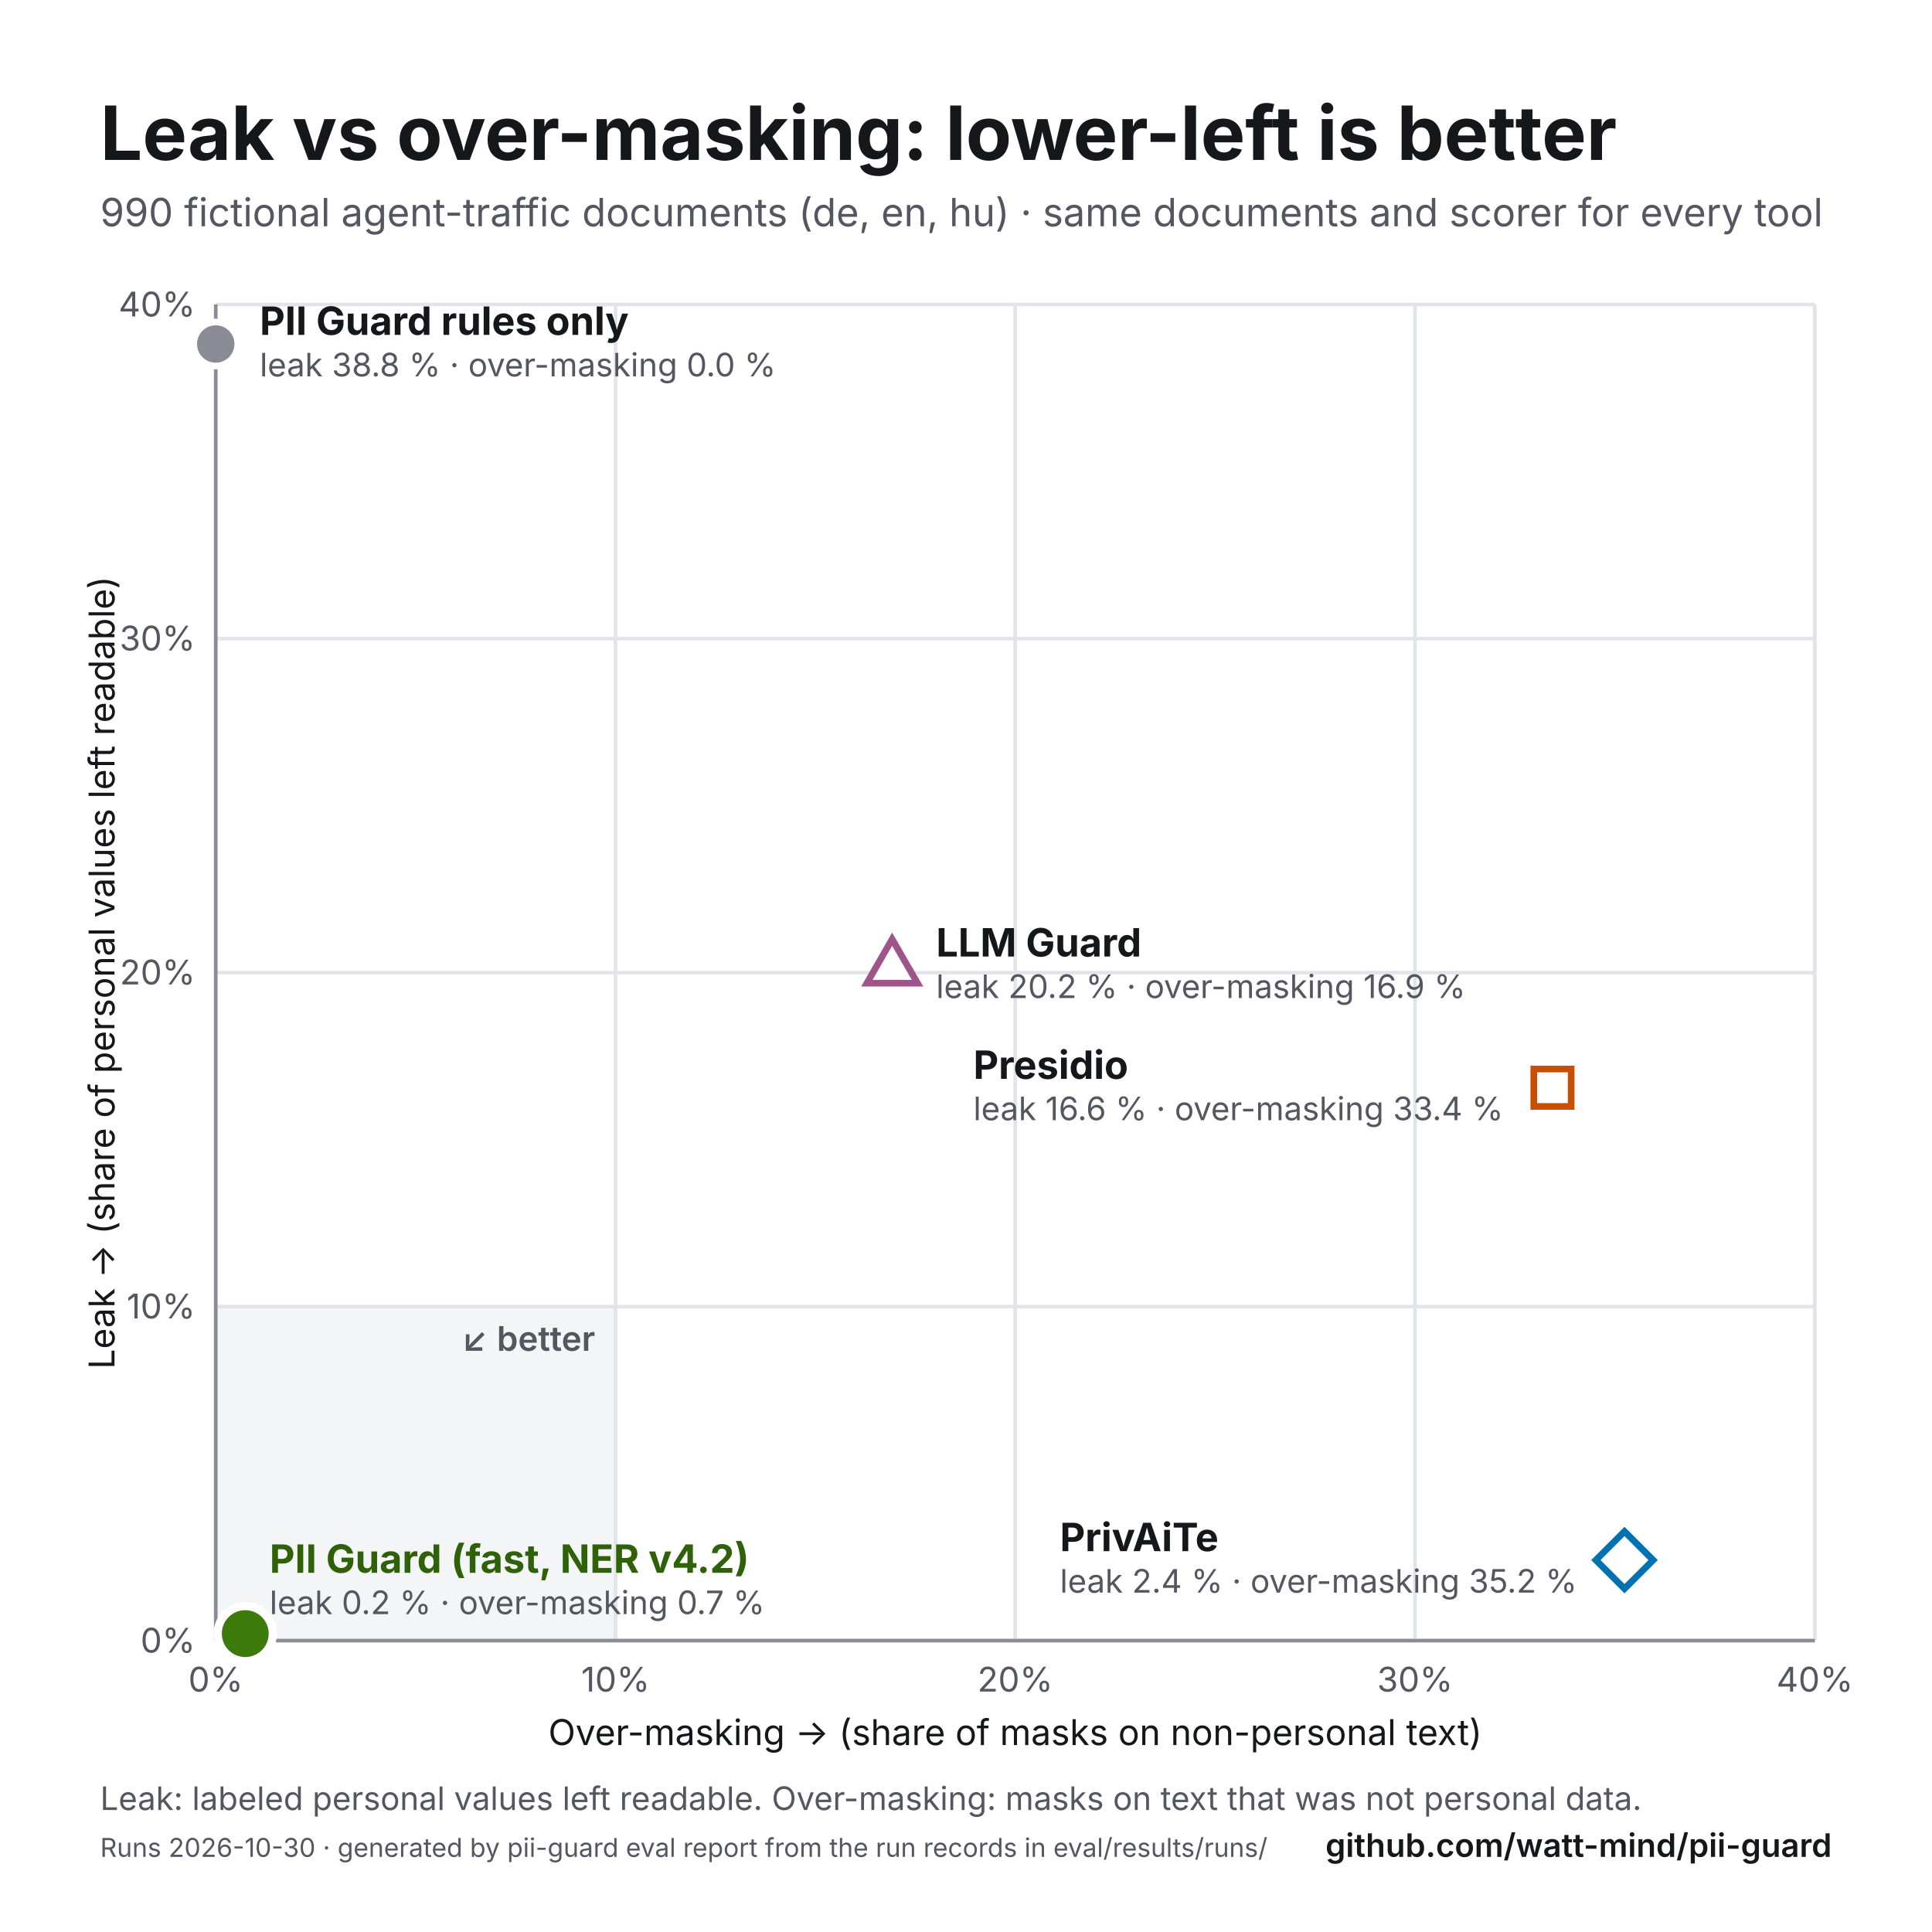
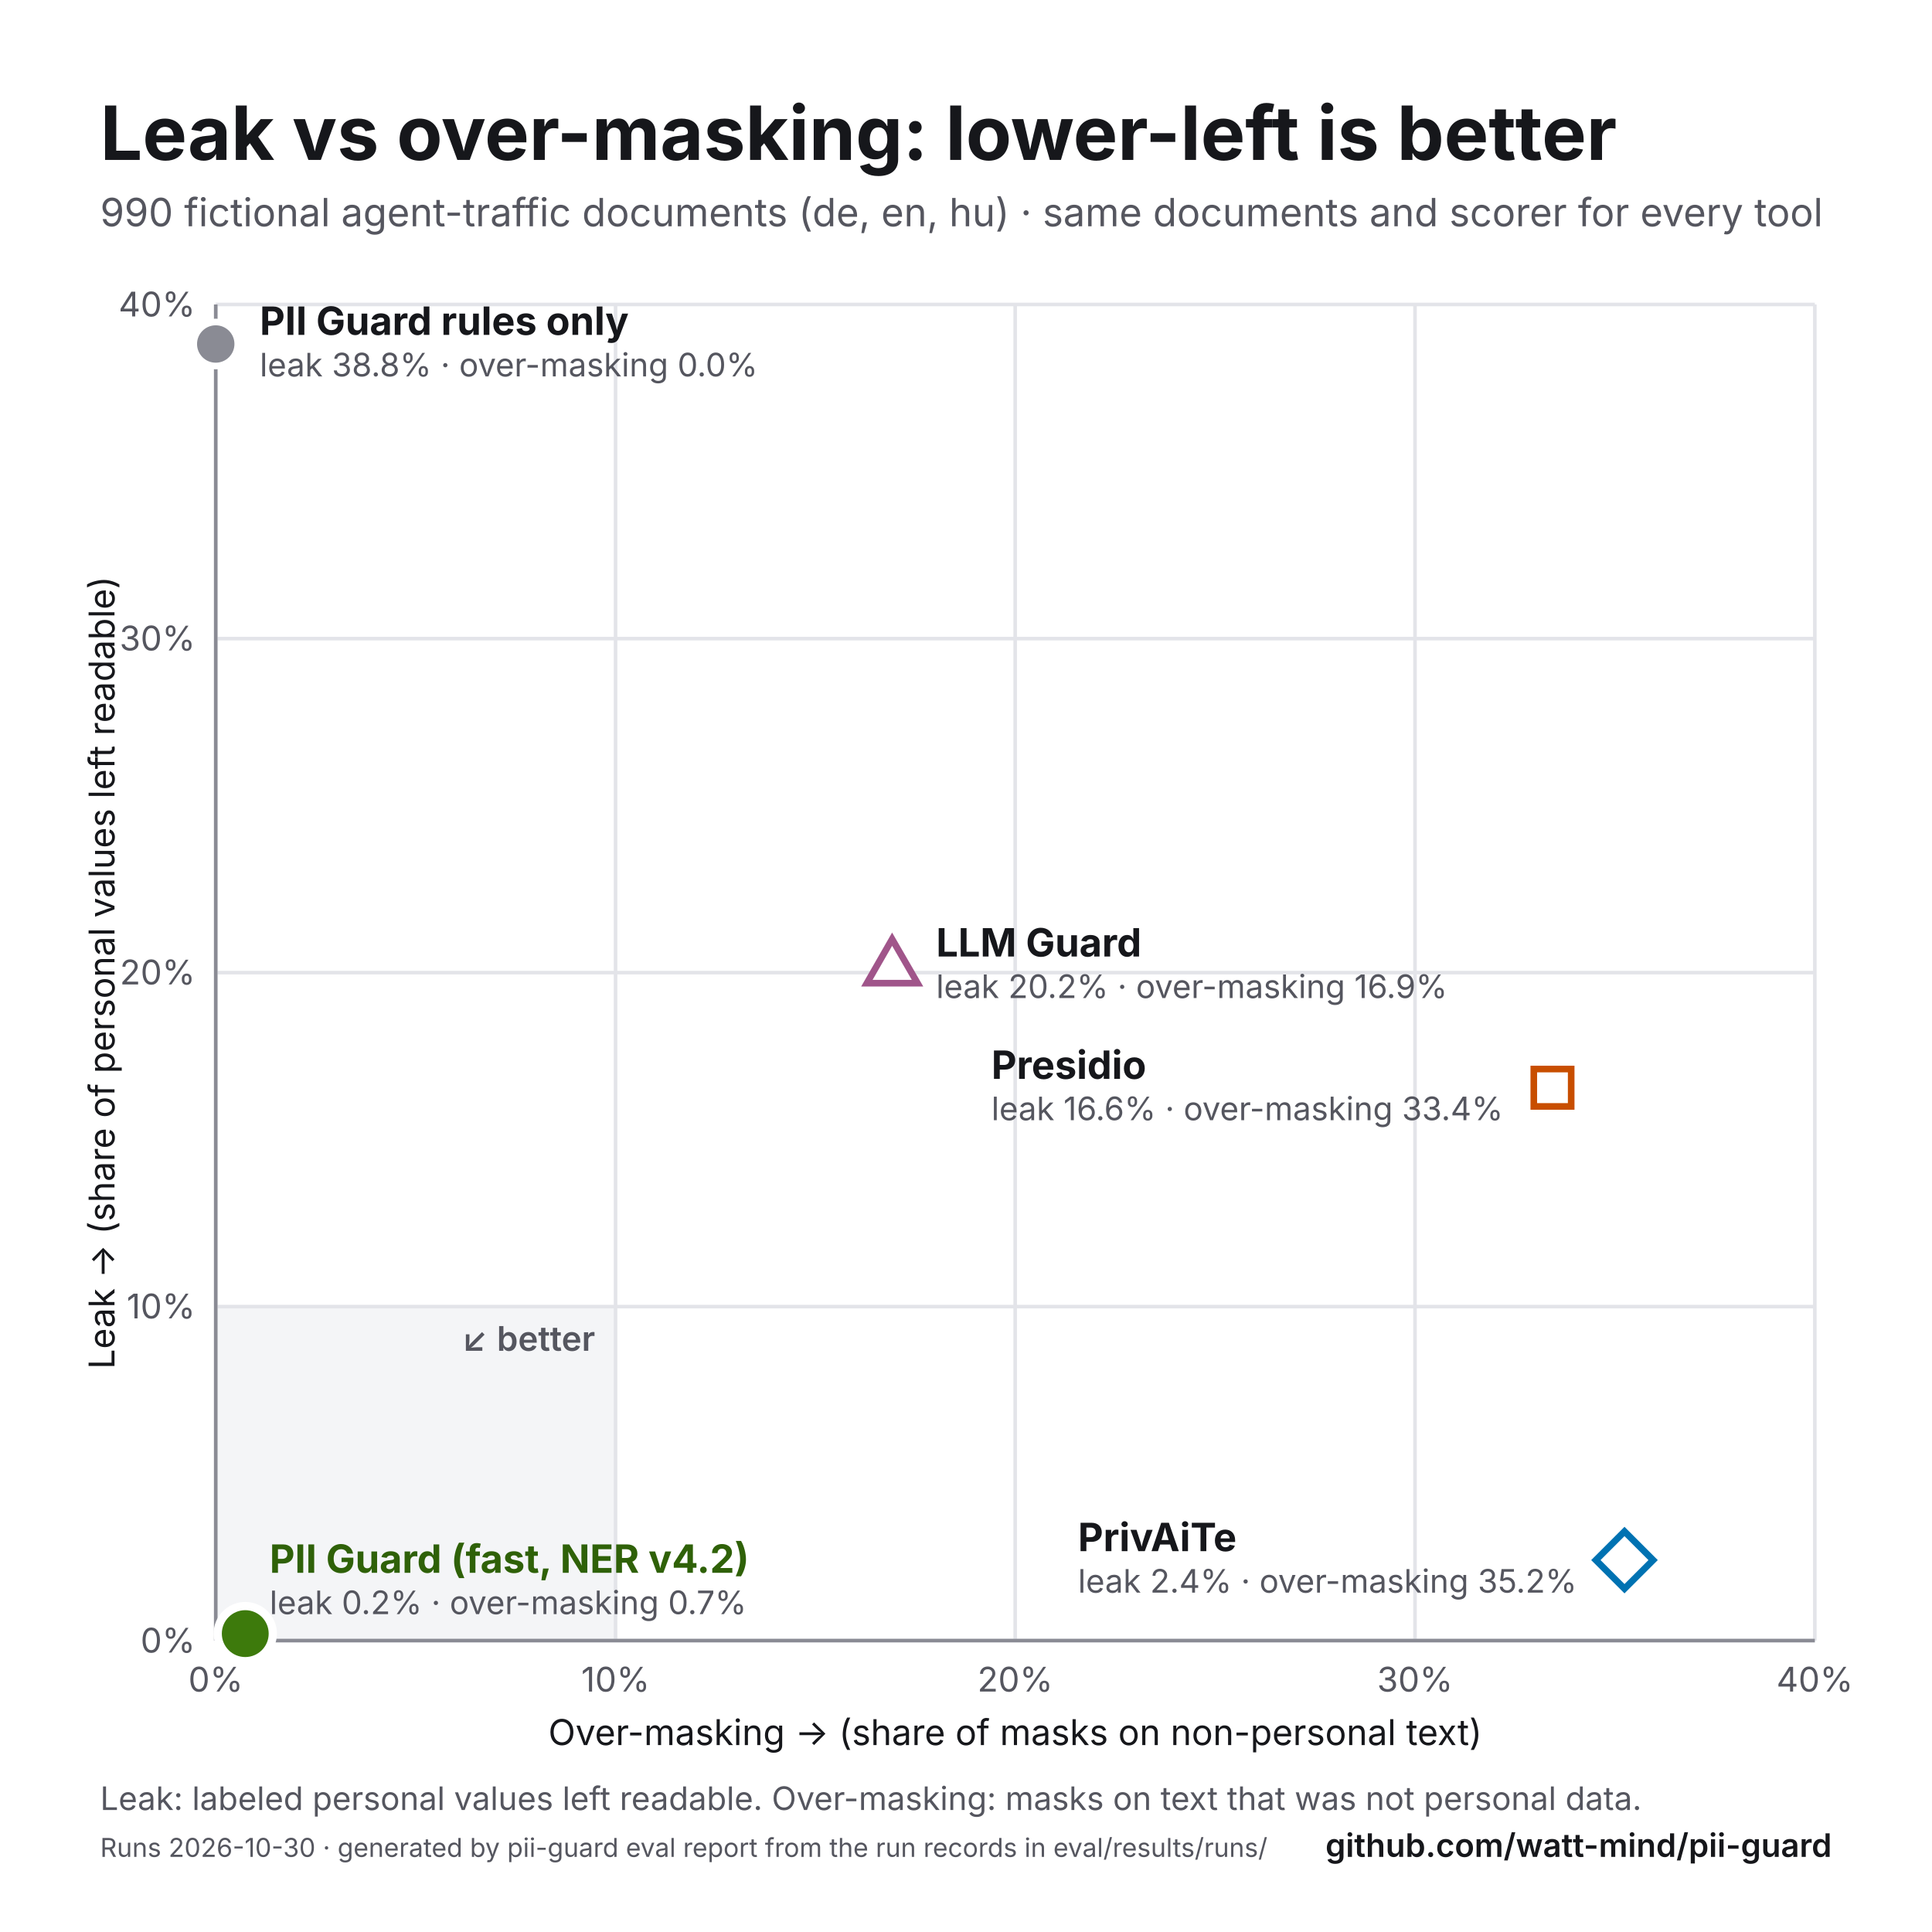
<svg xmlns="http://www.w3.org/2000/svg" viewBox="0 0 1080 1080" width="1080" height="1080" role="img" aria-labelledby="t d" font-family="Inter, 'Helvetica Neue', Helvetica, Arial, sans-serif">
  <rect x="0" y="0" width="1080" height="1080" fill="#FFFFFF" />
  <text x="56" y="89.4" font-size="41.8" fill="#16171B" font-weight="700">Leak vs over-masking: lower-left is better</text>
  <text x="56" y="126.5" font-size="21.8" fill="#55565F">990 fictional agent-traffic documents (de, en, hu) · same documents and scorer for every tool</text>
  <text x="56" y="1038" font-size="14.5" fill="#55565F">Runs 2026-10-30 · generated by pii-guard eval report from the run records in eval/results/runs/</text>
  <text x="1024" y="1038" font-size="18.1" fill="#16171B" text-anchor="end" font-weight="600">github.com/watt-mind/pii-guard</text>
  <text x="56" y="1011.8" font-size="18.1" fill="#55565F">Leak: labeled personal values left readable. Over-masking: masks on text that was not personal data.</text>
  <rect x="120.6" y="730.4" width="223.5" height="186.7" fill="#F4F5F7" />
  <line x1="120.6" y1="917.1" x2="1014.5" y2="917.1" stroke="#E3E4E9" stroke-width="2" />
  <text x="109.2" y="923.8" font-size="19" fill="#55565F" text-anchor="end">0%</text>
  <line x1="120.6" y1="730.4" x2="1014.5" y2="730.4" stroke="#E3E4E9" stroke-width="2" />
  <text x="109.2" y="737" font-size="19" fill="#55565F" text-anchor="end">10%</text>
  <line x1="120.6" y1="543.7" x2="1014.5" y2="543.7" stroke="#E3E4E9" stroke-width="2" />
  <text x="109.2" y="550.3" font-size="19" fill="#55565F" text-anchor="end">20%</text>
  <line x1="120.6" y1="357" x2="1014.5" y2="357" stroke="#E3E4E9" stroke-width="2" />
  <text x="109.2" y="363.6" font-size="19" fill="#55565F" text-anchor="end">30%</text>
  <line x1="120.6" y1="170.2" x2="1014.5" y2="170.2" stroke="#E3E4E9" stroke-width="2" />
  <text x="109.2" y="176.9" font-size="19" fill="#55565F" text-anchor="end">40%</text>
  <line x1="120.6" y1="170.2" x2="120.6" y2="917.1" stroke="#E3E4E9" stroke-width="2" />
  <text x="120.6" y="945.6" font-size="19" fill="#55565F" text-anchor="middle">0%</text>
  <line x1="344.1" y1="170.2" x2="344.1" y2="917.1" stroke="#E3E4E9" stroke-width="2" />
  <text x="344.1" y="945.6" font-size="19" fill="#55565F" text-anchor="middle">10%</text>
  <line x1="567.5" y1="170.2" x2="567.5" y2="917.1" stroke="#E3E4E9" stroke-width="2" />
  <text x="567.5" y="945.6" font-size="19" fill="#55565F" text-anchor="middle">20%</text>
  <line x1="791" y1="170.2" x2="791" y2="917.1" stroke="#E3E4E9" stroke-width="2" />
  <text x="791" y="945.6" font-size="19" fill="#55565F" text-anchor="middle">30%</text>
  <line x1="1014.5" y1="170.2" x2="1014.5" y2="917.1" stroke="#E3E4E9" stroke-width="2" />
  <text x="1014.5" y="945.6" font-size="19" fill="#55565F" text-anchor="middle">40%</text>
  <line x1="120.6" y1="917.1" x2="1014.5" y2="917.1" stroke="#8A8B94" stroke-width="2" />
  <line x1="120.6" y1="170.2" x2="120.6" y2="917.1" stroke="#8A8B94" stroke-width="2" />
  <text x="567.5" y="975.5" font-size="19.9" fill="#16171B" text-anchor="middle">Over-masking → (share of masks on non-personal text)</text>
  <text x="64" y="543.7" font-size="19.9" fill="#16171B" text-anchor="middle" transform="rotate(-90 64 543.7)">Leak → (share of personal values left readable)</text>
  <text x="332.7" y="755.1" font-size="19" fill="#55565F" text-anchor="end" font-weight="600">↙ better</text>
  <circle cx="137.1" cy="913.2" r="15.4" fill="#3D7A0C" stroke="#FFFFFF" stroke-width="4.6" />
  <polygon points="908.1,856.1 924.1,872.1 908.1,888.1 892.1,872.1" fill="#FFFFFF" stroke="#0072B2" stroke-width="3.7" />
  <rect x="857.4" y="597.6" width="20.9" height="20.9" fill="#FFFFFF" stroke="#C84E00" stroke-width="3.7" />
  <polygon points="498.7,525 512.9,549.6 484.6,549.6" fill="#FFFFFF" stroke="#A0558A" stroke-width="3.7" />
  <circle cx="120.6" cy="192.3" r="12.3" fill="#8A8B94" stroke="#FFFFFF" stroke-width="3.7" />
  <text x="150.7" y="879.2" font-size="21.8" fill="#2F6108" font-weight="700">PII Guard (fast, NER v4.2)</text>
-   <text x="150.7" y="902.3" font-size="18.1" fill="#55565F">leak 0.2 % · over-masking 0.7 %</text>
-   <text x="592.5" y="867.1" font-size="21.8" fill="#16171B" font-weight="700">PrivAiTe</text>
-   <text x="592.5" y="890.3" font-size="18.1" fill="#55565F">leak 2.4 % · over-masking 35.2 %</text>
-   <text x="544.1" y="603.1" font-size="21.8" fill="#16171B" font-weight="700">Presidio</text>
-   <text x="544.1" y="626.2" font-size="18.1" fill="#55565F">leak 16.6 % · over-masking 33.4 %</text>
+   <text x="150.7" y="902.3" font-size="18.1" fill="#55565F">leak 0.2% · over-masking 0.7%</text>
+   <text x="602.6" y="867.1" font-size="21.8" fill="#16171B" font-weight="700">PrivAiTe</text>
+   <text x="602.6" y="890.3" font-size="18.1" fill="#55565F">leak 2.4% · over-masking 35.2%</text>
+   <text x="554.2" y="603.1" font-size="21.8" fill="#16171B" font-weight="700">Presidio</text>
+   <text x="554.2" y="626.2" font-size="18.1" fill="#55565F">leak 16.6% · over-masking 33.4%</text>
  <text x="523.3" y="534.7" font-size="21.8" fill="#16171B" font-weight="700">LLM Guard</text>
-   <text x="523.3" y="557.9" font-size="18.1" fill="#55565F">leak 20.2 % · over-masking 16.9 %</text>
+   <text x="523.3" y="557.9" font-size="18.1" fill="#55565F">leak 20.2% · over-masking 16.9%</text>
  <text x="145.2" y="187.2" font-size="21.8" fill="#16171B" font-weight="700">PII Guard rules only</text>
-   <text x="145.2" y="210.4" font-size="18.1" fill="#55565F">leak 38.8 % · over-masking 0.0 %</text>
+   <text x="145.2" y="210.4" font-size="18.1" fill="#55565F">leak 38.8% · over-masking 0.0%</text>
</svg>
